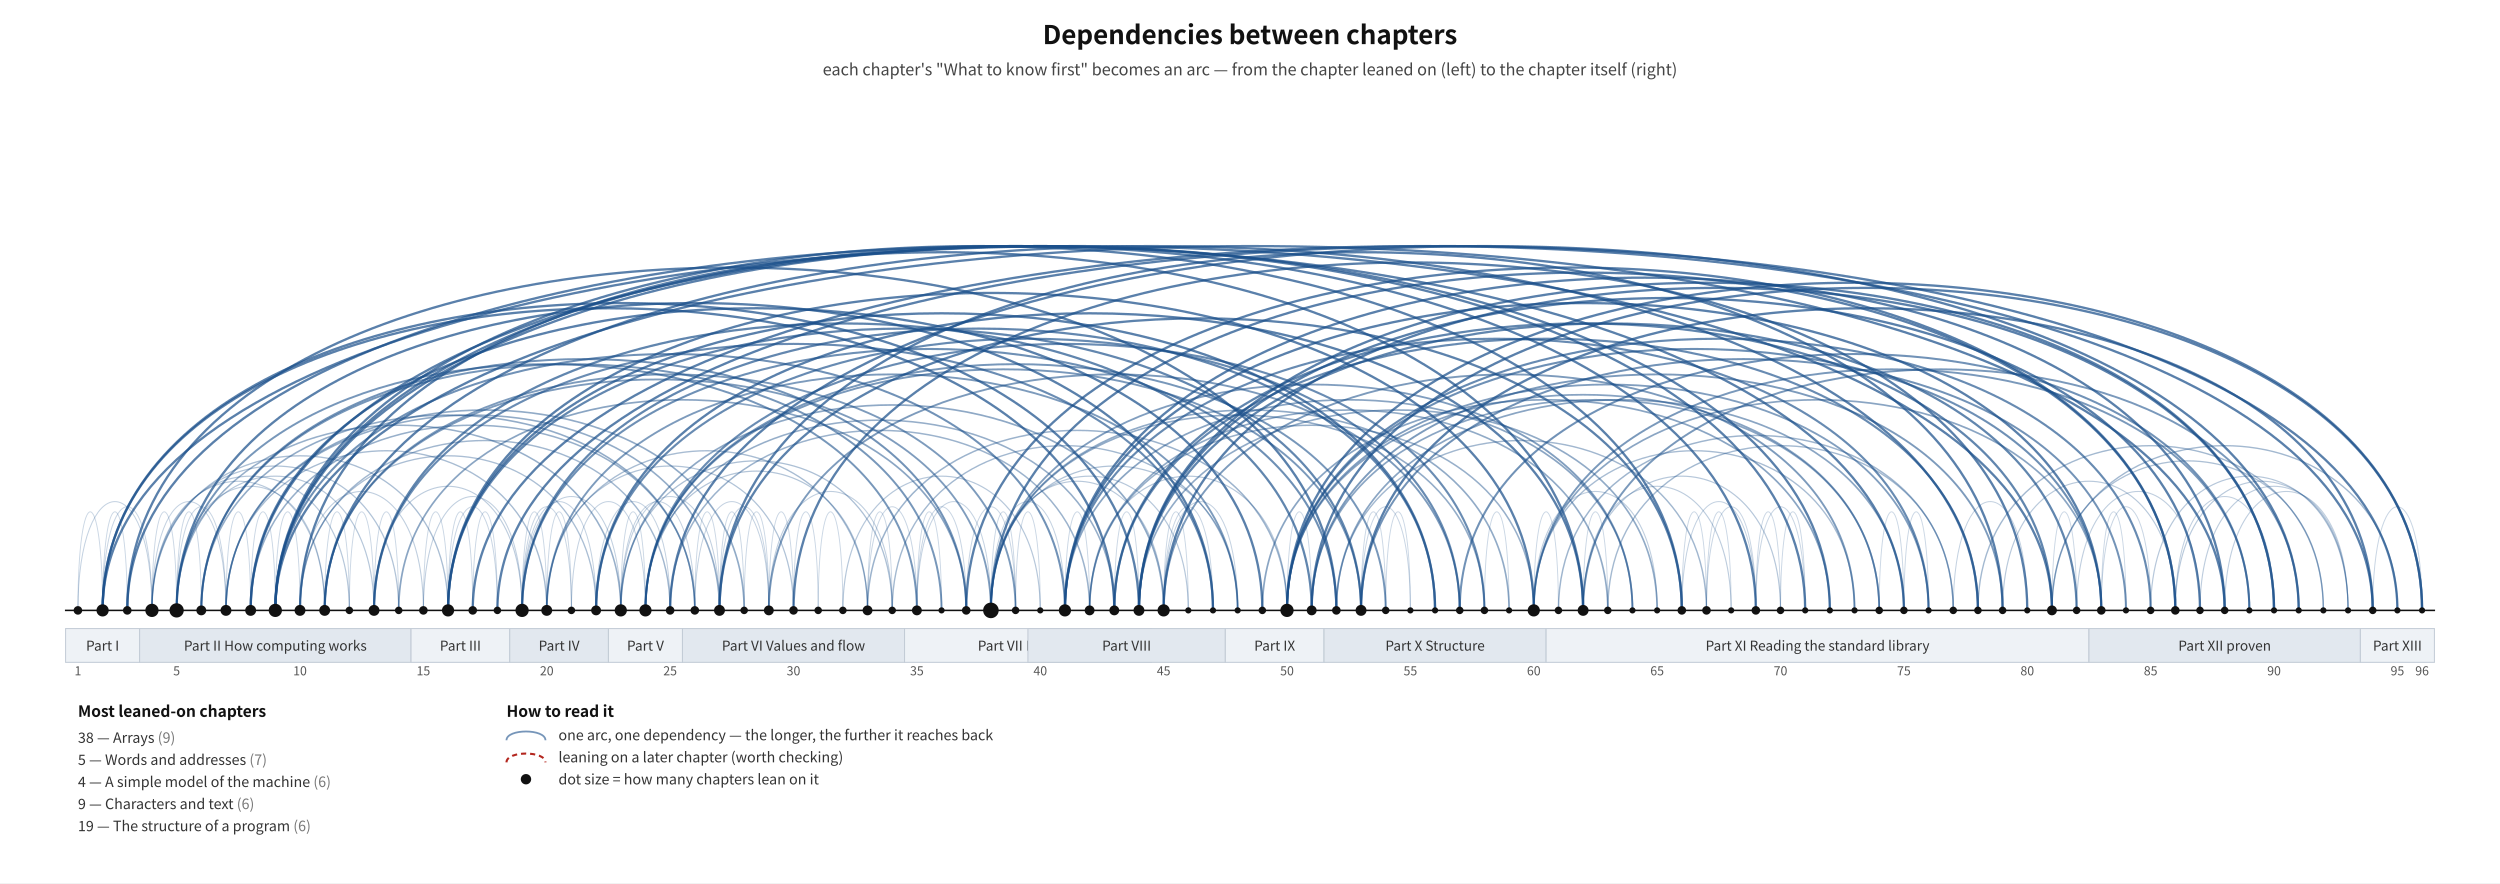
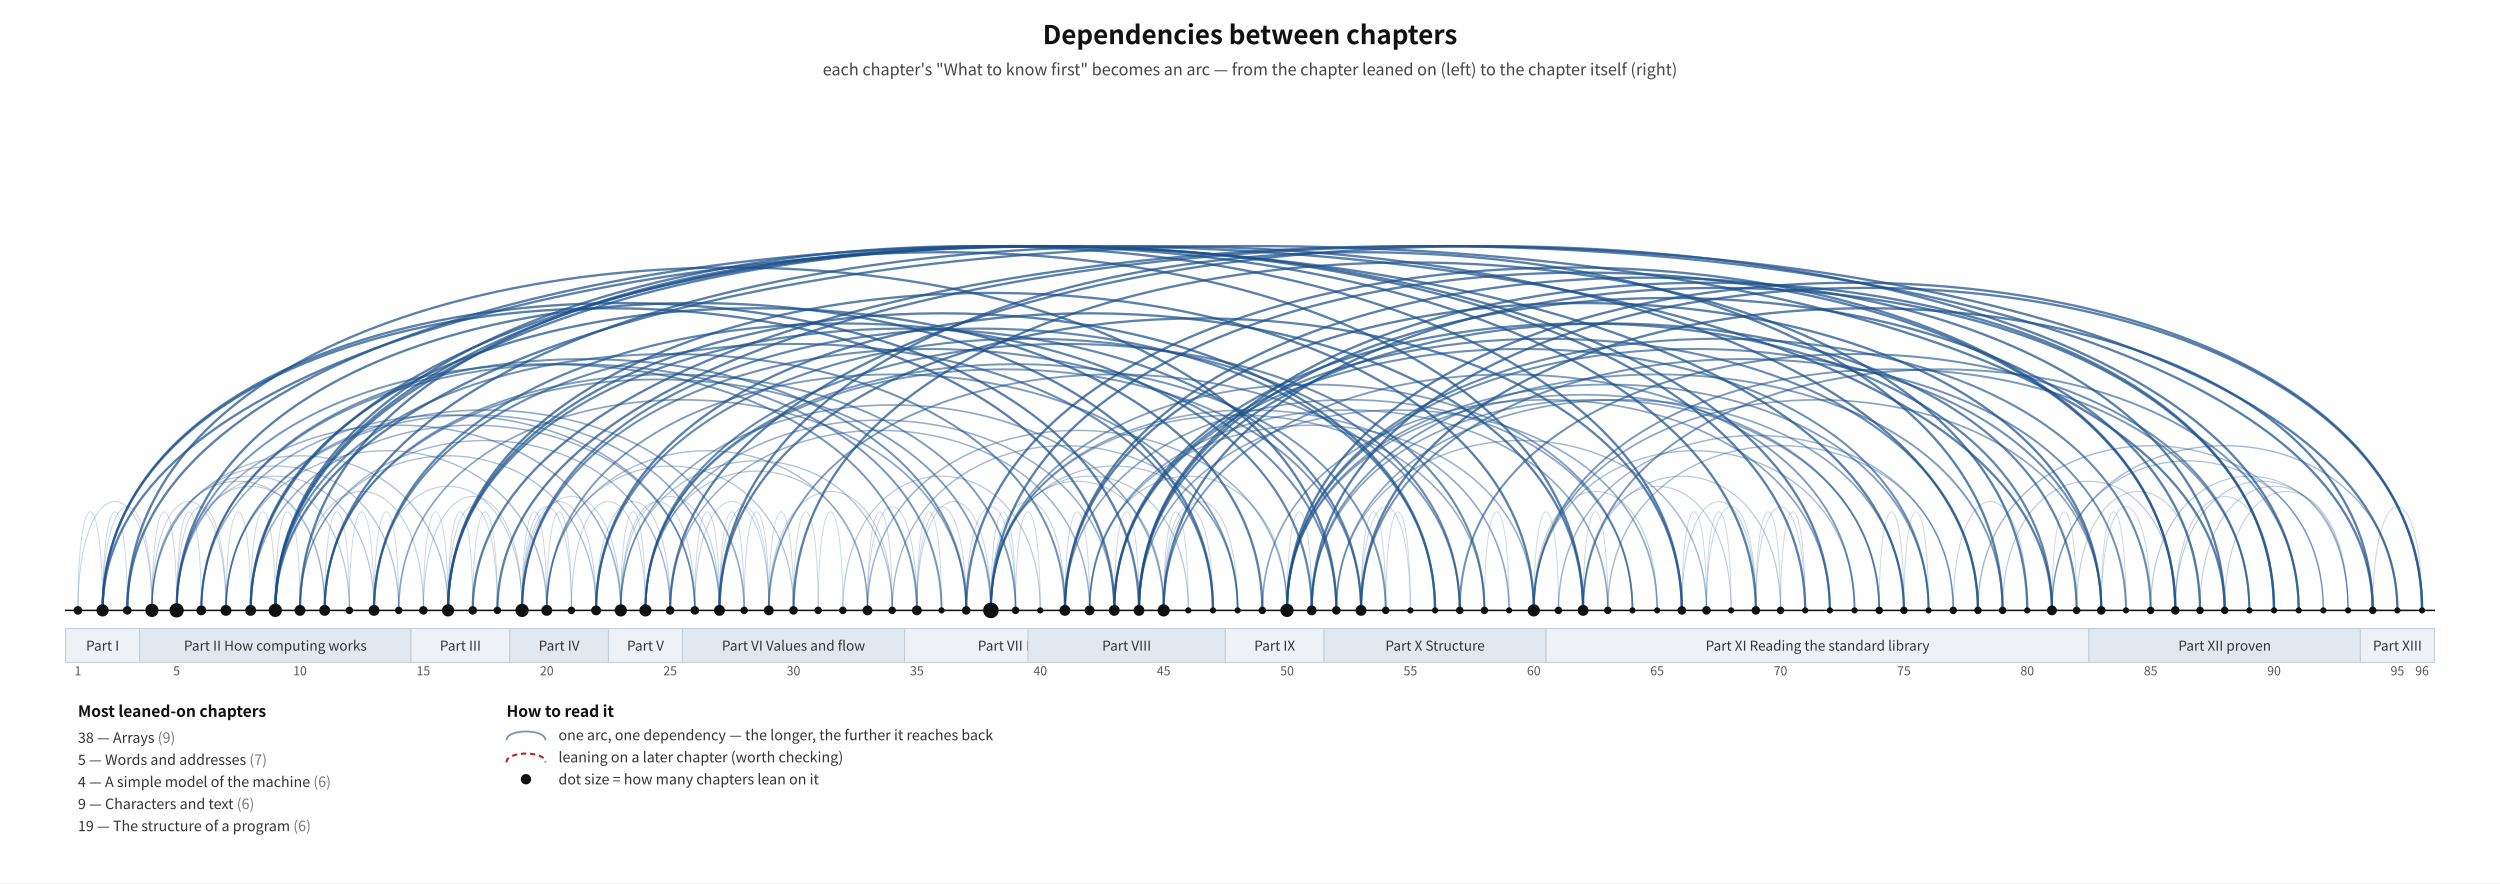
<svg xmlns="http://www.w3.org/2000/svg" viewBox="0 0 1925 680" width="1925" height="680" font-family="Noto Sans CJK KR, Noto Sans, sans-serif">
  <rect width="1925" height="680" fill="#ffffff" />
  <text x="962.5" y="34" font-size="20" font-weight="bold" text-anchor="middle" fill="#111">Dependencies between chapters</text>
  <text x="962.5" y="58" font-size="12.5" text-anchor="middle" fill="#444">each chapter's "What to know first" becomes an arc — from the chapter leaned on (left) to the chapter itself (right)</text>
  <rect x="50.5" y="484" width="57.0" height="26" fill="#eef2f6" stroke="#c3ccd6" stroke-width="0.8" />
  <text x="79.0" y="501" font-size="10.5" text-anchor="middle" fill="#333">Part I</text>
  <rect x="107.5" y="484" width="209.0" height="26" fill="#e2e8ef" stroke="#c3ccd6" stroke-width="0.8" />
  <text x="212.0" y="501" font-size="10.5" text-anchor="middle" fill="#333">Part II How computing works</text>
  <rect x="316.5" y="484" width="76.0" height="26" fill="#eef2f6" stroke="#c3ccd6" stroke-width="0.8" />
  <text x="354.5" y="501" font-size="10.5" text-anchor="middle" fill="#333">Part III</text>
  <rect x="392.5" y="484" width="76.0" height="26" fill="#e2e8ef" stroke="#c3ccd6" stroke-width="0.8" />
  <text x="430.5" y="501" font-size="10.5" text-anchor="middle" fill="#333">Part IV</text>
  <rect x="468.5" y="484" width="57.0" height="26" fill="#eef2f6" stroke="#c3ccd6" stroke-width="0.8" />
  <text x="497.0" y="501" font-size="10.5" text-anchor="middle" fill="#333">Part V</text>
  <rect x="525.5" y="484" width="171.0" height="26" fill="#e2e8ef" stroke="#c3ccd6" stroke-width="0.8" />
  <text x="611.0" y="501" font-size="10.5" text-anchor="middle" fill="#333">Part VI Values and flow</text>
  <rect x="696.5" y="484" width="190.0" height="26" fill="#eef2f6" stroke="#c3ccd6" stroke-width="0.8" />
  <text x="791.5" y="501" font-size="10.5" text-anchor="middle" fill="#333">Part VII Memory</text>
  <rect x="791.5" y="484" width="152.0" height="26" fill="#e2e8ef" stroke="#c3ccd6" stroke-width="0.8" />
  <text x="867.5" y="501" font-size="10.5" text-anchor="middle" fill="#333">Part VIII</text>
  <rect x="943.5" y="484" width="76.0" height="26" fill="#eef2f6" stroke="#c3ccd6" stroke-width="0.8" />
  <text x="981.5" y="501" font-size="10.5" text-anchor="middle" fill="#333">Part IX</text>
  <rect x="1019.5" y="484" width="171.0" height="26" fill="#e2e8ef" stroke="#c3ccd6" stroke-width="0.8" />
  <text x="1105.0" y="501" font-size="10.5" text-anchor="middle" fill="#333">Part X Structure</text>
  <rect x="1190.5" y="484" width="418.0" height="26" fill="#eef2f6" stroke="#c3ccd6" stroke-width="0.8" />
  <text x="1399.5" y="501" font-size="10.5" text-anchor="middle" fill="#333">Part XI Reading the standard library</text>
  <rect x="1608.5" y="484" width="209.0" height="26" fill="#e2e8ef" stroke="#c3ccd6" stroke-width="0.8" />
  <text x="1713.0" y="501" font-size="10.5" text-anchor="middle" fill="#333">Part XII proven</text>
  <rect x="1817.5" y="484" width="57.0" height="26" fill="#eef2f6" stroke="#c3ccd6" stroke-width="0.8" />
  <text x="1846.0" y="501" font-size="10.5" text-anchor="middle" fill="#333">Part XIII</text>
  <path d="M 60.0 470 C 60.0 368.8, 79.0 368.8, 79.0 470" fill="none" stroke="#1A4F8A" stroke-width="0.73" opacity="0.23" />
  <path d="M 79.0 470 C 79.0 368.8, 98.0 368.8, 98.0 470" fill="none" stroke="#1A4F8A" stroke-width="0.73" opacity="0.23" />
  <path d="M 117.0 470 C 117.0 368.8, 136.0 368.8, 136.0 470" fill="none" stroke="#1A4F8A" stroke-width="0.73" opacity="0.23" />
  <path d="M 136.0 470 C 136.0 368.8, 155.0 368.8, 155.0 470" fill="none" stroke="#1A4F8A" stroke-width="0.73" opacity="0.23" />
  <path d="M 174.0 470 C 174.0 368.8, 193.0 368.8, 193.0 470" fill="none" stroke="#1A4F8A" stroke-width="0.73" opacity="0.23" />
  <path d="M 193.0 470 C 193.0 368.8, 212.0 368.8, 212.0 470" fill="none" stroke="#1A4F8A" stroke-width="0.73" opacity="0.23" />
  <path d="M 212.0 470 C 212.0 368.8, 231.0 368.8, 231.0 470" fill="none" stroke="#1A4F8A" stroke-width="0.73" opacity="0.23" />
  <path d="M 250.0 470 C 250.0 368.8, 269.0 368.8, 269.0 470" fill="none" stroke="#1A4F8A" stroke-width="0.73" opacity="0.23" />
  <path d="M 269.0 470 C 269.0 368.8, 288.0 368.8, 288.0 470" fill="none" stroke="#1A4F8A" stroke-width="0.73" opacity="0.23" />
  <path d="M 288.0 470 C 288.0 368.8, 307.0 368.8, 307.0 470" fill="none" stroke="#1A4F8A" stroke-width="0.73" opacity="0.23" />
  <path d="M 326.0 470 C 326.0 368.8, 345.0 368.8, 345.0 470" fill="none" stroke="#1A4F8A" stroke-width="0.73" opacity="0.23" />
  <path d="M 345.0 470 C 345.0 368.8, 364.0 368.8, 364.0 470" fill="none" stroke="#1A4F8A" stroke-width="0.73" opacity="0.23" />
  <path d="M 364.0 470 C 364.0 368.8, 383.0 368.8, 383.0 470" fill="none" stroke="#1A4F8A" stroke-width="0.73" opacity="0.23" />
  <path d="M 402.0 470 C 402.0 368.8, 421.0 368.8, 421.0 470" fill="none" stroke="#1A4F8A" stroke-width="0.73" opacity="0.23" />
  <path d="M 421.0 470 C 421.0 368.8, 440.0 368.8, 440.0 470" fill="none" stroke="#1A4F8A" stroke-width="0.73" opacity="0.23" />
  <path d="M 478.0 470 C 478.0 368.8, 497.0 368.8, 497.0 470" fill="none" stroke="#1A4F8A" stroke-width="0.73" opacity="0.23" />
  <path d="M 535.0 470 C 535.0 368.8, 554.0 368.8, 554.0 470" fill="none" stroke="#1A4F8A" stroke-width="0.73" opacity="0.23" />
  <path d="M 554.0 470 C 554.0 368.8, 573.0 368.8, 573.0 470" fill="none" stroke="#1A4F8A" stroke-width="0.73" opacity="0.23" />
  <path d="M 573.0 470 C 573.0 368.8, 592.0 368.8, 592.0 470" fill="none" stroke="#1A4F8A" stroke-width="0.73" opacity="0.23" />
  <path d="M 592.0 470 C 592.0 368.8, 611.0 368.8, 611.0 470" fill="none" stroke="#1A4F8A" stroke-width="0.73" opacity="0.23" />
  <path d="M 611.0 470 C 611.0 368.8, 630.0 368.8, 630.0 470" fill="none" stroke="#1A4F8A" stroke-width="0.73" opacity="0.23" />
  <path d="M 630.0 470 C 630.0 368.8, 649.0 368.8, 649.0 470" fill="none" stroke="#1A4F8A" stroke-width="0.73" opacity="0.23" />
  <path d="M 668.0 470 C 668.0 368.8, 687.0 368.8, 687.0 470" fill="none" stroke="#1A4F8A" stroke-width="0.73" opacity="0.23" />
  <path d="M 706.0 470 C 706.0 368.8, 725.0 368.8, 725.0 470" fill="none" stroke="#1A4F8A" stroke-width="0.73" opacity="0.23" />
  <path d="M 763.0 470 C 763.0 368.8, 782.0 368.8, 782.0 470" fill="none" stroke="#1A4F8A" stroke-width="0.73" opacity="0.23" />
  <path d="M 782.0 470 C 782.0 368.8, 801.0 368.8, 801.0 470" fill="none" stroke="#1A4F8A" stroke-width="0.73" opacity="0.23" />
  <path d="M 820.0 470 C 820.0 368.8, 839.0 368.8, 839.0 470" fill="none" stroke="#1A4F8A" stroke-width="0.73" opacity="0.23" />
  <path d="M 858.0 470 C 858.0 368.8, 877.0 368.8, 877.0 470" fill="none" stroke="#1A4F8A" stroke-width="0.73" opacity="0.23" />
  <path d="M 896.0 470 C 896.0 368.8, 915.0 368.8, 915.0 470" fill="none" stroke="#1A4F8A" stroke-width="0.73" opacity="0.23" />
  <path d="M 991.0 470 C 991.0 368.8, 1010.0 368.8, 1010.0 470" fill="none" stroke="#1A4F8A" stroke-width="0.73" opacity="0.23" />
  <path d="M 1048.0 470 C 1048.0 368.8, 1067.0 368.8, 1067.0 470" fill="none" stroke="#1A4F8A" stroke-width="0.73" opacity="0.23" />
  <path d="M 1067.0 470 C 1067.0 368.8, 1086.0 368.8, 1086.0 470" fill="none" stroke="#1A4F8A" stroke-width="0.73" opacity="0.23" />
  <path d="M 1143.0 470 C 1143.0 368.8, 1162.0 368.8, 1162.0 470" fill="none" stroke="#1A4F8A" stroke-width="0.73" opacity="0.23" />
  <path d="M 1181.0 470 C 1181.0 368.8, 1200.0 368.8, 1200.0 470" fill="none" stroke="#1A4F8A" stroke-width="0.73" opacity="0.23" />
  <path d="M 1219.0 470 C 1219.0 368.8, 1238.0 368.8, 1238.0 470" fill="none" stroke="#1A4F8A" stroke-width="0.73" opacity="0.23" />
  <path d="M 1295.0 470 C 1295.0 368.8, 1314.0 368.8, 1314.0 470" fill="none" stroke="#1A4F8A" stroke-width="0.73" opacity="0.23" />
  <path d="M 1314.0 470 C 1314.0 368.8, 1333.0 368.8, 1333.0 470" fill="none" stroke="#1A4F8A" stroke-width="0.73" opacity="0.23" />
  <path d="M 1352.0 470 C 1352.0 368.8, 1371.0 368.8, 1371.0 470" fill="none" stroke="#1A4F8A" stroke-width="0.73" opacity="0.23" />
  <path d="M 1371.0 470 C 1371.0 368.8, 1390.0 368.8, 1390.0 470" fill="none" stroke="#1A4F8A" stroke-width="0.73" opacity="0.23" />
  <path d="M 1447.0 470 C 1447.0 368.8, 1466.0 368.8, 1466.0 470" fill="none" stroke="#1A4F8A" stroke-width="0.73" opacity="0.23" />
  <path d="M 1466.0 470 C 1466.0 368.8, 1485.0 368.8, 1485.0 470" fill="none" stroke="#1A4F8A" stroke-width="0.73" opacity="0.23" />
  <path d="M 1580.0 470 C 1580.0 368.8, 1599.0 368.8, 1599.0 470" fill="none" stroke="#1A4F8A" stroke-width="0.73" opacity="0.23" />
  <path d="M 1618.0 470 C 1618.0 368.8, 1637.0 368.8, 1637.0 470" fill="none" stroke="#1A4F8A" stroke-width="0.73" opacity="0.23" />
  <path d="M 79.0 470 C 79.0 363.6, 117.0 363.6, 117.0 470" fill="none" stroke="#1A4F8A" stroke-width="0.76" opacity="0.24" />
  <path d="M 136.0 470 C 136.0 363.6, 174.0 363.6, 174.0 470" fill="none" stroke="#1A4F8A" stroke-width="0.76" opacity="0.24" />
  <path d="M 345.0 470 C 345.0 363.6, 383.0 363.6, 383.0 470" fill="none" stroke="#1A4F8A" stroke-width="0.76" opacity="0.24" />
  <path d="M 402.0 470 C 402.0 363.6, 440.0 363.6, 440.0 470" fill="none" stroke="#1A4F8A" stroke-width="0.76" opacity="0.24" />
  <path d="M 554.0 470 C 554.0 363.6, 592.0 363.6, 592.0 470" fill="none" stroke="#1A4F8A" stroke-width="0.76" opacity="0.24" />
  <path d="M 668.0 470 C 668.0 363.6, 706.0 363.6, 706.0 470" fill="none" stroke="#1A4F8A" stroke-width="0.76" opacity="0.24" />
  <path d="M 706.0 470 C 706.0 363.6, 744.0 363.6, 744.0 470" fill="none" stroke="#1A4F8A" stroke-width="0.76" opacity="0.24" />
  <path d="M 744.0 470 C 744.0 363.6, 782.0 363.6, 782.0 470" fill="none" stroke="#1A4F8A" stroke-width="0.76" opacity="0.24" />
  <path d="M 896.0 470 C 896.0 363.6, 934.0 363.6, 934.0 470" fill="none" stroke="#1A4F8A" stroke-width="0.76" opacity="0.24" />
  <path d="M 1048.0 470 C 1048.0 363.6, 1086.0 363.6, 1086.0 470" fill="none" stroke="#1A4F8A" stroke-width="0.76" opacity="0.24" />
  <path d="M 1314.0 470 C 1314.0 363.6, 1352.0 363.6, 1352.0 470" fill="none" stroke="#1A4F8A" stroke-width="0.76" opacity="0.24" />
  <path d="M 1352.0 470 C 1352.0 363.6, 1390.0 363.6, 1390.0 470" fill="none" stroke="#1A4F8A" stroke-width="0.76" opacity="0.24" />
  <path d="M 1618.0 470 C 1618.0 363.6, 1656.0 363.6, 1656.0 470" fill="none" stroke="#1A4F8A" stroke-width="0.76" opacity="0.24" />
  <path d="M 1827.0 470 C 1827.0 363.6, 1865.0 363.6, 1865.0 470" fill="none" stroke="#1A4F8A" stroke-width="0.76" opacity="0.24" />
  <path d="M 60.0 470 C 60.0 358.3, 117.0 358.3, 117.0 470" fill="none" stroke="#1A4F8A" stroke-width="0.78" opacity="0.26" />
  <path d="M 117.0 470 C 117.0 358.3, 174.0 358.3, 174.0 470" fill="none" stroke="#1A4F8A" stroke-width="0.78" opacity="0.26" />
  <path d="M 402.0 470 C 402.0 358.3, 459.0 358.3, 459.0 470" fill="none" stroke="#1A4F8A" stroke-width="0.78" opacity="0.26" />
  <path d="M 440.0 470 C 440.0 358.3, 497.0 358.3, 497.0 470" fill="none" stroke="#1A4F8A" stroke-width="0.78" opacity="0.26" />
  <path d="M 459.0 470 C 459.0 358.3, 516.0 358.3, 516.0 470" fill="none" stroke="#1A4F8A" stroke-width="0.78" opacity="0.26" />
  <path d="M 478.0 470 C 478.0 358.3, 535.0 358.3, 535.0 470" fill="none" stroke="#1A4F8A" stroke-width="0.78" opacity="0.26" />
  <path d="M 535.0 470 C 535.0 358.3, 592.0 358.3, 592.0 470" fill="none" stroke="#1A4F8A" stroke-width="0.78" opacity="0.26" />
  <path d="M 706.0 470 C 706.0 358.3, 763.0 358.3, 763.0 470" fill="none" stroke="#1A4F8A" stroke-width="0.78" opacity="0.26" />
  <path d="M 763.0 470 C 763.0 358.3, 820.0 358.3, 820.0 470" fill="none" stroke="#1A4F8A" stroke-width="0.78" opacity="0.26" />
  <path d="M 896.0 470 C 896.0 358.3, 953.0 358.3, 953.0 470" fill="none" stroke="#1A4F8A" stroke-width="0.78" opacity="0.26" />
  <path d="M 1295.0 470 C 1295.0 358.3, 1352.0 358.3, 1352.0 470" fill="none" stroke="#1A4F8A" stroke-width="0.78" opacity="0.26" />
  <path d="M 1504.0 470 C 1504.0 358.3, 1561.0 358.3, 1561.0 470" fill="none" stroke="#1A4F8A" stroke-width="0.78" opacity="0.26" />
  <path d="M 326.0 470 C 326.0 353.1, 402.0 353.1, 402.0 470" fill="none" stroke="#1A4F8A" stroke-width="0.81" opacity="0.27" />
  <path d="M 402.0 470 C 402.0 353.1, 478.0 353.1, 478.0 470" fill="none" stroke="#1A4F8A" stroke-width="0.81" opacity="0.27" />
  <path d="M 478.0 470 C 478.0 353.1, 554.0 353.1, 554.0 470" fill="none" stroke="#1A4F8A" stroke-width="0.81" opacity="0.27" />
  <path d="M 1675.0 470 C 1675.0 353.1, 1751.0 353.1, 1751.0 470" fill="none" stroke="#1A4F8A" stroke-width="0.81" opacity="0.27" />
  <path d="M 231.0 470 C 231.0 347.9, 326.0 347.9, 326.0 470" fill="none" stroke="#1A4F8A" stroke-width="0.84" opacity="0.28" />
  <path d="M 592.0 470 C 592.0 347.9, 687.0 347.9, 687.0 470" fill="none" stroke="#1A4F8A" stroke-width="0.84" opacity="0.28" />
  <path d="M 1181.0 470 C 1181.0 347.9, 1276.0 347.9, 1276.0 470" fill="none" stroke="#1A4F8A" stroke-width="0.84" opacity="0.28" />
  <path d="M 1599.0 470 C 1599.0 347.9, 1694.0 347.9, 1694.0 470" fill="none" stroke="#1A4F8A" stroke-width="0.84" opacity="0.28" />
  <path d="M 1713.0 470 C 1713.0 347.9, 1808.0 347.9, 1808.0 470" fill="none" stroke="#1A4F8A" stroke-width="0.84" opacity="0.28" />
  <path d="M 136.0 470 C 136.0 342.6, 250.0 342.6, 250.0 470" fill="none" stroke="#1A4F8A" stroke-width="0.86" opacity="0.29" />
  <path d="M 288.0 470 C 288.0 342.6, 402.0 342.6, 402.0 470" fill="none" stroke="#1A4F8A" stroke-width="0.86" opacity="0.29" />
  <path d="M 1219.0 470 C 1219.0 342.6, 1333.0 342.6, 1333.0 470" fill="none" stroke="#1A4F8A" stroke-width="0.86" opacity="0.29" />
  <path d="M 1694.0 470 C 1694.0 342.6, 1808.0 342.6, 1808.0 470" fill="none" stroke="#1A4F8A" stroke-width="0.86" opacity="0.29" />
  <path d="M 117.0 470 C 117.0 337.4, 250.0 337.4, 250.0 470" fill="none" stroke="#1A4F8A" stroke-width="0.89" opacity="0.31" />
  <path d="M 763.0 470 C 763.0 337.4, 896.0 337.4, 896.0 470" fill="none" stroke="#1A4F8A" stroke-width="0.89" opacity="0.31" />
  <path d="M 1542.0 470 C 1542.0 337.4, 1675.0 337.4, 1675.0 470" fill="none" stroke="#1A4F8A" stroke-width="0.89" opacity="0.31" />
  <path d="M 1675.0 470 C 1675.0 337.4, 1808.0 337.4, 1808.0 470" fill="none" stroke="#1A4F8A" stroke-width="0.89" opacity="0.31" />
  <path d="M 117.0 470 C 117.0 332.2, 269.0 332.2, 269.0 470" fill="none" stroke="#1A4F8A" stroke-width="0.92" opacity="0.32" />
  <path d="M 136.0 470 C 136.0 332.2, 288.0 332.2, 288.0 470" fill="none" stroke="#1A4F8A" stroke-width="0.92" opacity="0.32" />
  <path d="M 649.0 470 C 649.0 332.2, 801.0 332.2, 801.0 470" fill="none" stroke="#1A4F8A" stroke-width="0.92" opacity="0.32" />
  <path d="M 763.0 470 C 763.0 332.2, 915.0 332.2, 915.0 470" fill="none" stroke="#1A4F8A" stroke-width="0.92" opacity="0.32" />
  <path d="M 839.0 470 C 839.0 332.2, 991.0 332.2, 991.0 470" fill="none" stroke="#1A4F8A" stroke-width="0.92" opacity="0.32" />
  <path d="M 1219.0 470 C 1219.0 332.2, 1371.0 332.2, 1371.0 470" fill="none" stroke="#1A4F8A" stroke-width="0.92" opacity="0.32" />
  <path d="M 1656.0 470 C 1656.0 332.2, 1808.0 332.2, 1808.0 470" fill="none" stroke="#1A4F8A" stroke-width="0.92" opacity="0.32" />
  <path d="M 497.0 470 C 497.0 327.0, 668.0 327.0, 668.0 470" fill="none" stroke="#1A4F8A" stroke-width="0.95" opacity="0.33" />
  <path d="M 117.0 470 C 117.0 321.8, 307.0 321.8, 307.0 470" fill="none" stroke="#1A4F8A" stroke-width="0.97" opacity="0.34" />
  <path d="M 421.0 470 C 421.0 321.8, 611.0 321.8, 611.0 470" fill="none" stroke="#1A4F8A" stroke-width="0.97" opacity="0.34" />
  <path d="M 763.0 470 C 763.0 321.8, 953.0 321.8, 953.0 470" fill="none" stroke="#1A4F8A" stroke-width="0.97" opacity="0.34" />
  <path d="M 478.0 470 C 478.0 316.5, 687.0 316.5, 687.0 470" fill="none" stroke="#1A4F8A" stroke-width="1.00" opacity="0.36" />
  <path d="M 1580.0 470 C 1580.0 316.5, 1789.0 316.5, 1789.0 470" fill="none" stroke="#1A4F8A" stroke-width="1.00" opacity="0.36" />
  <path d="M 117.0 470 C 117.0 311.3, 345.0 311.3, 345.0 470" fill="none" stroke="#1A4F8A" stroke-width="1.03" opacity="0.37" />
  <path d="M 231.0 470 C 231.0 311.3, 459.0 311.3, 459.0 470" fill="none" stroke="#1A4F8A" stroke-width="1.03" opacity="0.37" />
  <path d="M 174.0 470 C 174.0 306.1, 421.0 306.1, 421.0 470" fill="none" stroke="#1A4F8A" stroke-width="1.06" opacity="0.38" />
  <path d="M 421.0 470 C 421.0 306.1, 668.0 306.1, 668.0 470" fill="none" stroke="#1A4F8A" stroke-width="1.06" opacity="0.38" />
  <path d="M 1181.0 470 C 1181.0 306.1, 1428.0 306.1, 1428.0 470" fill="none" stroke="#1A4F8A" stroke-width="1.06" opacity="0.38" />
  <path d="M 687.0 470 C 687.0 300.9, 953.0 300.9, 953.0 470" fill="none" stroke="#1A4F8A" stroke-width="1.08" opacity="0.40" />
  <path d="M 1238.0 470 C 1238.0 300.9, 1504.0 300.9, 1504.0 470" fill="none" stroke="#1A4F8A" stroke-width="1.08" opacity="0.40" />
  <path d="M 1523.0 470 C 1523.0 300.9, 1789.0 300.9, 1789.0 470" fill="none" stroke="#1A4F8A" stroke-width="1.08" opacity="0.40" />
  <path d="M 1580.0 470 C 1580.0 300.9, 1846.0 300.9, 1846.0 470" fill="none" stroke="#1A4F8A" stroke-width="1.08" opacity="0.40" />
  <path d="M 231.0 470 C 231.0 295.6, 516.0 295.6, 516.0 470" fill="none" stroke="#1A4F8A" stroke-width="1.11" opacity="0.41" />
  <path d="M 1029.0 470 C 1029.0 295.6, 1314.0 295.6, 1314.0 470" fill="none" stroke="#1A4F8A" stroke-width="1.11" opacity="0.41" />
  <path d="M 1200.0 470 C 1200.0 290.4, 1504.0 290.4, 1504.0 470" fill="none" stroke="#1A4F8A" stroke-width="1.14" opacity="0.42" />
  <path d="M 516.0 470 C 516.0 285.2, 839.0 285.2, 839.0 470" fill="none" stroke="#1A4F8A" stroke-width="1.17" opacity="0.43" />
  <path d="M 668.0 470 C 668.0 285.2, 991.0 285.2, 991.0 470" fill="none" stroke="#1A4F8A" stroke-width="1.17" opacity="0.43" />
  <path d="M 136.0 470 C 136.0 279.9, 478.0 279.9, 478.0 470" fill="none" stroke="#1A4F8A" stroke-width="1.20" opacity="0.45" />
  <path d="M 193.0 470 C 193.0 279.9, 535.0 279.9, 535.0 470" fill="none" stroke="#1A4F8A" stroke-width="1.20" opacity="0.45" />
  <path d="M 839.0 470 C 839.0 279.9, 1181.0 279.9, 1181.0 470" fill="none" stroke="#1A4F8A" stroke-width="1.20" opacity="0.45" />
  <path d="M 497.0 470 C 497.0 274.7, 858.0 274.7, 858.0 470" fill="none" stroke="#1A4F8A" stroke-width="1.22" opacity="0.46" />
  <path d="M 155.0 470 C 155.0 269.5, 535.0 269.5, 535.0 470" fill="none" stroke="#1A4F8A" stroke-width="1.25" opacity="0.47" />
  <path d="M 174.0 470 C 174.0 269.5, 554.0 269.5, 554.0 470" fill="none" stroke="#1A4F8A" stroke-width="1.25" opacity="0.47" />
  <path d="M 763.0 470 C 763.0 269.5, 1143.0 269.5, 1143.0 470" fill="none" stroke="#1A4F8A" stroke-width="1.25" opacity="0.47" />
  <path d="M 174.0 470 C 174.0 264.3, 573.0 264.3, 573.0 470" fill="none" stroke="#1A4F8A" stroke-width="1.28" opacity="0.48" />
  <path d="M 763.0 470 C 763.0 264.3, 1162.0 264.3, 1162.0 470" fill="none" stroke="#1A4F8A" stroke-width="1.28" opacity="0.48" />
  <path d="M 839.0 470 C 839.0 264.3, 1238.0 264.3, 1238.0 470" fill="none" stroke="#1A4F8A" stroke-width="1.28" opacity="0.48" />
  <path d="M 877.0 470 C 877.0 264.3, 1276.0 264.3, 1276.0 470" fill="none" stroke="#1A4F8A" stroke-width="1.28" opacity="0.48" />
  <path d="M 478.0 470 C 478.0 259.1, 896.0 259.1, 896.0 470" fill="none" stroke="#1A4F8A" stroke-width="1.31" opacity="0.49" />
  <path d="M 307.0 470 C 307.0 253.8, 744.0 253.8, 744.0 470" fill="none" stroke="#1A4F8A" stroke-width="1.33" opacity="0.51" />
  <path d="M 820.0 470 C 820.0 253.8, 1257.0 253.8, 1257.0 470" fill="none" stroke="#1A4F8A" stroke-width="1.33" opacity="0.51" />
  <path d="M 972.0 470 C 972.0 253.8, 1409.0 253.8, 1409.0 470" fill="none" stroke="#1A4F8A" stroke-width="1.33" opacity="0.51" />
  <path d="M 1010.0 470 C 1010.0 253.8, 1447.0 253.8, 1447.0 470" fill="none" stroke="#1A4F8A" stroke-width="1.33" opacity="0.51" />
  <path d="M 1029.0 470 C 1029.0 253.8, 1466.0 253.8, 1466.0 470" fill="none" stroke="#1A4F8A" stroke-width="1.33" opacity="0.51" />
  <path d="M 1181.0 470 C 1181.0 253.8, 1618.0 253.8, 1618.0 470" fill="none" stroke="#1A4F8A" stroke-width="1.33" opacity="0.51" />
  <path d="M 991.0 470 C 991.0 248.6, 1447.0 248.6, 1447.0 470" fill="none" stroke="#1A4F8A" stroke-width="1.36" opacity="0.52" />
  <path d="M 763.0 470 C 763.0 238.1, 1257.0 238.1, 1257.0 470" fill="none" stroke="#1A4F8A" stroke-width="1.42" opacity="0.55" />
  <path d="M 991.0 470 C 991.0 238.1, 1485.0 238.1, 1485.0 470" fill="none" stroke="#1A4F8A" stroke-width="1.42" opacity="0.55" />
  <path d="M 250.0 470 C 250.0 232.9, 763.0 232.9, 763.0 470" fill="none" stroke="#1A4F8A" stroke-width="1.44" opacity="0.56" />
  <path d="M 250.0 470 C 250.0 227.7, 782.0 227.7, 782.0 470" fill="none" stroke="#1A4F8A" stroke-width="1.47" opacity="0.57" />
  <path d="M 421.0 470 C 421.0 227.7, 953.0 227.7, 953.0 470" fill="none" stroke="#1A4F8A" stroke-width="1.47" opacity="0.57" />
  <path d="M 592.0 470 C 592.0 227.7, 1124.0 227.7, 1124.0 470" fill="none" stroke="#1A4F8A" stroke-width="1.47" opacity="0.57" />
  <path d="M 896.0 470 C 896.0 227.7, 1428.0 227.7, 1428.0 470" fill="none" stroke="#1A4F8A" stroke-width="1.47" opacity="0.57" />
  <path d="M 1010.0 470 C 1010.0 227.7, 1542.0 227.7, 1542.0 470" fill="none" stroke="#1A4F8A" stroke-width="1.47" opacity="0.57" />
  <path d="M 497.0 470 C 497.0 222.5, 1048.0 222.5, 1048.0 470" fill="none" stroke="#1A4F8A" stroke-width="1.50" opacity="0.58" />
  <path d="M 1181.0 470 C 1181.0 222.5, 1732.0 222.5, 1732.0 470" fill="none" stroke="#1A4F8A" stroke-width="1.50" opacity="0.58" />
  <path d="M 1219.0 470 C 1219.0 222.5, 1770.0 222.5, 1770.0 470" fill="none" stroke="#1A4F8A" stroke-width="1.50" opacity="0.58" />
  <path d="M 136.0 470 C 136.0 217.2, 706.0 217.2, 706.0 470" fill="none" stroke="#1A4F8A" stroke-width="1.52" opacity="0.59" />
  <path d="M 155.0 470 C 155.0 217.2, 725.0 217.2, 725.0 470" fill="none" stroke="#1A4F8A" stroke-width="1.52" opacity="0.59" />
  <path d="M 497.0 470 C 497.0 217.2, 1067.0 217.2, 1067.0 470" fill="none" stroke="#1A4F8A" stroke-width="1.52" opacity="0.59" />
  <path d="M 155.0 470 C 155.0 212.0, 744.0 212.0, 744.0 470" fill="none" stroke="#1A4F8A" stroke-width="1.55" opacity="0.61" />
  <path d="M 1048.0 470 C 1048.0 212.0, 1637.0 212.0, 1637.0 470" fill="none" stroke="#1A4F8A" stroke-width="1.55" opacity="0.61" />
  <path d="M 212.0 470 C 212.0 206.8, 820.0 206.8, 820.0 470" fill="none" stroke="#1A4F8A" stroke-width="1.58" opacity="0.62" />
  <path d="M 1124.0 470 C 1124.0 206.8, 1732.0 206.8, 1732.0 470" fill="none" stroke="#1A4F8A" stroke-width="1.58" opacity="0.62" />
  <path d="M 402.0 470 C 402.0 201.6, 1029.0 201.6, 1029.0 470" fill="none" stroke="#1A4F8A" stroke-width="1.61" opacity="0.63" />
+   <path d="M 858.0 470 C 858.0 201.6, 1485.0 201.6, 1485.0 470" fill="none" stroke="#1A4F8A" stroke-width="1.61" opacity="0.63" />
  <path d="M 991.0 470 C 991.0 201.6, 1618.0 201.6, 1618.0 470" fill="none" stroke="#1A4F8A" stroke-width="1.61" opacity="0.63" />
  <path d="M 288.0 470 C 288.0 196.4, 934.0 196.4, 934.0 470" fill="none" stroke="#1A4F8A" stroke-width="1.64" opacity="0.65" />
  <path d="M 497.0 470 C 497.0 196.4, 1143.0 196.4, 1143.0 470" fill="none" stroke="#1A4F8A" stroke-width="1.64" opacity="0.65" />
  <path d="M 459.0 470 C 459.0 191.1, 1124.0 191.1, 1124.0 470" fill="none" stroke="#1A4F8A" stroke-width="1.66" opacity="0.66" />
-   <path d="M 820.0 470 C 820.0 191.1, 1485.0 191.1, 1485.0 470" fill="none" stroke="#1A4F8A" stroke-width="1.66" opacity="0.66" />
  <path d="M 858.0 470 C 858.0 191.1, 1523.0 191.1, 1523.0 470" fill="none" stroke="#1A4F8A" stroke-width="1.66" opacity="0.66" />
  <path d="M 991.0 470 C 991.0 191.1, 1656.0 191.1, 1656.0 470" fill="none" stroke="#1A4F8A" stroke-width="1.66" opacity="0.66" />
  <path d="M 345.0 470 C 345.0 180.7, 1048.0 180.7, 1048.0 470" fill="none" stroke="#1A4F8A" stroke-width="1.72" opacity="0.68" />
  <path d="M 402.0 470 C 402.0 180.7, 1105.0 180.7, 1105.0 470" fill="none" stroke="#1A4F8A" stroke-width="1.72" opacity="0.68" />
  <path d="M 288.0 470 C 288.0 175.4, 1010.0 175.4, 1010.0 470" fill="none" stroke="#1A4F8A" stroke-width="1.74" opacity="0.69" />
  <path d="M 858.0 470 C 858.0 175.4, 1580.0 175.4, 1580.0 470" fill="none" stroke="#1A4F8A" stroke-width="1.74" opacity="0.69" />
  <path d="M 877.0 470 C 877.0 175.4, 1599.0 175.4, 1599.0 470" fill="none" stroke="#1A4F8A" stroke-width="1.74" opacity="0.69" />
  <path d="M 554.0 470 C 554.0 170.2, 1295.0 170.2, 1295.0 470" fill="none" stroke="#1A4F8A" stroke-width="1.77" opacity="0.71" />
  <path d="M 345.0 470 C 345.0 165.0, 1105.0 165.0, 1105.0 470" fill="none" stroke="#1A4F8A" stroke-width="1.80" opacity="0.72" />
  <path d="M 459.0 470 C 459.0 165.0, 1219.0 165.0, 1219.0 470" fill="none" stroke="#1A4F8A" stroke-width="1.80" opacity="0.72" />
  <path d="M 79.0 470 C 79.0 159.8, 858.0 159.8, 858.0 470" fill="none" stroke="#1A4F8A" stroke-width="1.80" opacity="0.72" />
  <path d="M 193.0 470 C 193.0 159.8, 972.0 159.8, 972.0 470" fill="none" stroke="#1A4F8A" stroke-width="1.80" opacity="0.72" />
  <path d="M 1048.0 470 C 1048.0 159.8, 1827.0 159.8, 1827.0 470" fill="none" stroke="#1A4F8A" stroke-width="1.80" opacity="0.72" />
  <path d="M 79.0 470 C 79.0 154.5, 877.0 154.5, 877.0 470" fill="none" stroke="#1A4F8A" stroke-width="1.80" opacity="0.72" />
  <path d="M 136.0 470 C 136.0 154.5, 934.0 154.5, 934.0 470" fill="none" stroke="#1A4F8A" stroke-width="1.80" opacity="0.72" />
  <path d="M 820.0 470 C 820.0 154.5, 1618.0 154.5, 1618.0 470" fill="none" stroke="#1A4F8A" stroke-width="1.80" opacity="0.72" />
  <path d="M 877.0 470 C 877.0 149.3, 1694.0 149.3, 1694.0 470" fill="none" stroke="#1A4F8A" stroke-width="1.80" opacity="0.72" />
  <path d="M 345.0 470 C 345.0 144.1, 1181.0 144.1, 1181.0 470" fill="none" stroke="#1A4F8A" stroke-width="1.80" opacity="0.72" />
  <path d="M 896.0 470 C 896.0 138.9, 1751.0 138.9, 1751.0 470" fill="none" stroke="#1A4F8A" stroke-width="1.80" opacity="0.72" />
  <path d="M 1010.0 470 C 1010.0 138.9, 1865.0 138.9, 1865.0 470" fill="none" stroke="#1A4F8A" stroke-width="1.80" opacity="0.72" />
  <path d="M 877.0 470 C 877.0 133.6, 1751.0 133.6, 1751.0 470" fill="none" stroke="#1A4F8A" stroke-width="1.80" opacity="0.72" />
  <path d="M 991.0 470 C 991.0 133.6, 1865.0 133.6, 1865.0 470" fill="none" stroke="#1A4F8A" stroke-width="1.80" opacity="0.72" />
  <path d="M 820.0 470 C 820.0 128.4, 1713.0 128.4, 1713.0 470" fill="none" stroke="#1A4F8A" stroke-width="1.80" opacity="0.72" />
  <path d="M 763.0 470 C 763.0 123.2, 1675.0 123.2, 1675.0 470" fill="none" stroke="#1A4F8A" stroke-width="1.80" opacity="0.72" />
  <path d="M 98.0 470 C 98.0 118.0, 1029.0 118.0, 1029.0 470" fill="none" stroke="#1A4F8A" stroke-width="1.80" opacity="0.72" />
  <path d="M 744.0 470 C 744.0 118.0, 1675.0 118.0, 1675.0 470" fill="none" stroke="#1A4F8A" stroke-width="1.80" opacity="0.72" />
  <path d="M 611.0 470 C 611.0 112.8, 1561.0 112.8, 1561.0 470" fill="none" stroke="#1A4F8A" stroke-width="1.80" opacity="0.72" />
  <path d="M 231.0 470 C 231.0 102.3, 1219.0 102.3, 1219.0 470" fill="none" stroke="#1A4F8A" stroke-width="1.80" opacity="0.72" />
  <path d="M 554.0 470 C 554.0 102.3, 1542.0 102.3, 1542.0 470" fill="none" stroke="#1A4F8A" stroke-width="1.80" opacity="0.72" />
  <path d="M 212.0 470 C 212.0 96.0, 1295.0 96.0, 1295.0 470" fill="none" stroke="#1A4F8A" stroke-width="1.80" opacity="0.72" />
  <path d="M 212.0 470 C 212.0 96.0, 1352.0 96.0, 1352.0 470" fill="none" stroke="#1A4F8A" stroke-width="1.80" opacity="0.72" />
  <path d="M 212.0 470 C 212.0 96.0, 1390.0 96.0, 1390.0 470" fill="none" stroke="#1A4F8A" stroke-width="1.80" opacity="0.72" />
  <path d="M 193.0 470 C 193.0 96.0, 1409.0 96.0, 1409.0 470" fill="none" stroke="#1A4F8A" stroke-width="1.80" opacity="0.72" />
  <path d="M 516.0 470 C 516.0 96.0, 1770.0 96.0, 1770.0 470" fill="none" stroke="#1A4F8A" stroke-width="1.80" opacity="0.72" />
  <path d="M 250.0 470 C 250.0 96.0, 1523.0 96.0, 1523.0 470" fill="none" stroke="#1A4F8A" stroke-width="1.80" opacity="0.72" />
  <path d="M 98.0 470 C 98.0 96.0, 1466.0 96.0, 1466.0 470" fill="none" stroke="#1A4F8A" stroke-width="1.80" opacity="0.72" />
  <path d="M 364.0 470 C 364.0 96.0, 1827.0 96.0, 1827.0 470" fill="none" stroke="#1A4F8A" stroke-width="1.80" opacity="0.72" />
  <path d="M 383.0 470 C 383.0 96.0, 1846.0 96.0, 1846.0 470" fill="none" stroke="#1A4F8A" stroke-width="1.80" opacity="0.72" />
  <path d="M 79.0 470 C 79.0 96.0, 1580.0 96.0, 1580.0 470" fill="none" stroke="#1A4F8A" stroke-width="1.80" opacity="0.72" />
  <path d="M 212.0 470 C 212.0 96.0, 1713.0 96.0, 1713.0 470" fill="none" stroke="#1A4F8A" stroke-width="1.80" opacity="0.72" />
  <line x1="50" y1="470" x2="1875" y2="470" stroke="#111" stroke-width="1.2" />
  <circle cx="60.0" cy="470" r="3.3" fill="#111" />
  <text x="60.0" y="520" font-size="9.5" text-anchor="middle" fill="#555">1</text>
  <circle cx="79.0" cy="470" r="4.7" fill="#111" />
  <circle cx="98.0" cy="470" r="3.3" fill="#111" />
  <circle cx="117.0" cy="470" r="5.1" fill="#111" />
  <circle cx="136.0" cy="470" r="5.5" fill="#111" />
  <text x="136.0" y="520" font-size="9.5" text-anchor="middle" fill="#555">5</text>
  <circle cx="155.0" cy="470" r="3.8" fill="#111" />
  <circle cx="174.0" cy="470" r="4.2" fill="#111" />
  <circle cx="193.0" cy="470" r="4.2" fill="#111" />
  <circle cx="212.0" cy="470" r="5.1" fill="#111" />
  <circle cx="231.0" cy="470" r="4.2" fill="#111" />
  <text x="231.0" y="520" font-size="9.5" text-anchor="middle" fill="#555">10</text>
  <circle cx="250.0" cy="470" r="4.2" fill="#111" />
  <circle cx="269.0" cy="470" r="2.9" fill="#111" />
  <circle cx="288.0" cy="470" r="4.2" fill="#111" />
  <circle cx="307.0" cy="470" r="2.9" fill="#111" />
  <circle cx="326.0" cy="470" r="3.3" fill="#111" />
  <text x="326.0" y="520" font-size="9.5" text-anchor="middle" fill="#555">15</text>
  <circle cx="345.0" cy="470" r="4.7" fill="#111" />
  <circle cx="364.0" cy="470" r="3.3" fill="#111" />
  <circle cx="383.0" cy="470" r="2.9" fill="#111" />
  <circle cx="402.0" cy="470" r="5.1" fill="#111" />
  <circle cx="421.0" cy="470" r="4.2" fill="#111" />
  <text x="421.0" y="520" font-size="9.5" text-anchor="middle" fill="#555">20</text>
  <circle cx="440.0" cy="470" r="2.9" fill="#111" />
  <circle cx="459.0" cy="470" r="3.8" fill="#111" />
  <circle cx="478.0" cy="470" r="4.7" fill="#111" />
  <circle cx="497.0" cy="470" r="4.7" fill="#111" />
  <circle cx="516.0" cy="470" r="3.3" fill="#111" />
  <text x="516.0" y="520" font-size="9.5" text-anchor="middle" fill="#555">25</text>
  <circle cx="535.0" cy="470" r="3.3" fill="#111" />
  <circle cx="554.0" cy="470" r="4.2" fill="#111" />
  <circle cx="573.0" cy="470" r="2.9" fill="#111" />
  <circle cx="592.0" cy="470" r="3.8" fill="#111" />
  <circle cx="611.0" cy="470" r="3.3" fill="#111" />
  <text x="611.0" y="520" font-size="9.5" text-anchor="middle" fill="#555">30</text>
  <circle cx="630.0" cy="470" r="2.9" fill="#111" />
  <circle cx="649.0" cy="470" r="2.9" fill="#111" />
  <circle cx="668.0" cy="470" r="3.8" fill="#111" />
  <circle cx="687.0" cy="470" r="2.9" fill="#111" />
  <circle cx="706.0" cy="470" r="3.8" fill="#111" />
  <text x="706.0" y="520" font-size="9.5" text-anchor="middle" fill="#555">35</text>
  <circle cx="725.0" cy="470" r="2.4" fill="#111" />
  <circle cx="744.0" cy="470" r="3.3" fill="#111" />
  <circle cx="763.0" cy="470" r="6.0" fill="#111" />
  <circle cx="782.0" cy="470" r="2.9" fill="#111" />
  <circle cx="801.0" cy="470" r="2.4" fill="#111" />
  <text x="801.0" y="520" font-size="9.5" text-anchor="middle" fill="#555">40</text>
-   <circle cx="820.0" cy="470" r="4.7" fill="#111" />
+   <circle cx="820.0" cy="470" r="4.2" fill="#111" />
  <circle cx="839.0" cy="470" r="3.8" fill="#111" />
-   <circle cx="858.0" cy="470" r="3.8" fill="#111" />
+   <circle cx="858.0" cy="470" r="4.2" fill="#111" />
  <circle cx="877.0" cy="470" r="4.2" fill="#111" />
  <circle cx="896.0" cy="470" r="4.7" fill="#111" />
  <text x="896.0" y="520" font-size="9.5" text-anchor="middle" fill="#555">45</text>
  <circle cx="915.0" cy="470" r="2.4" fill="#111" />
  <circle cx="934.0" cy="470" r="2.4" fill="#111" />
  <circle cx="953.0" cy="470" r="2.4" fill="#111" />
  <circle cx="972.0" cy="470" r="2.9" fill="#111" />
  <circle cx="991.0" cy="470" r="5.1" fill="#111" />
  <text x="991.0" y="520" font-size="9.5" text-anchor="middle" fill="#555">50</text>
  <circle cx="1010.0" cy="470" r="3.8" fill="#111" />
  <circle cx="1029.0" cy="470" r="3.3" fill="#111" />
  <circle cx="1048.0" cy="470" r="4.2" fill="#111" />
  <circle cx="1067.0" cy="470" r="2.9" fill="#111" />
  <circle cx="1086.0" cy="470" r="2.4" fill="#111" />
  <text x="1086.0" y="520" font-size="9.5" text-anchor="middle" fill="#555">55</text>
  <circle cx="1105.0" cy="470" r="2.4" fill="#111" />
  <circle cx="1124.0" cy="470" r="2.9" fill="#111" />
  <circle cx="1143.0" cy="470" r="2.9" fill="#111" />
  <circle cx="1162.0" cy="470" r="2.4" fill="#111" />
  <circle cx="1181.0" cy="470" r="4.7" fill="#111" />
  <text x="1181.0" y="520" font-size="9.5" text-anchor="middle" fill="#555">60</text>
  <circle cx="1200.0" cy="470" r="2.9" fill="#111" />
  <circle cx="1219.0" cy="470" r="4.2" fill="#111" />
  <circle cx="1238.0" cy="470" r="2.9" fill="#111" />
  <circle cx="1257.0" cy="470" r="2.4" fill="#111" />
  <circle cx="1276.0" cy="470" r="2.4" fill="#111" />
  <text x="1276.0" y="520" font-size="9.5" text-anchor="middle" fill="#555">65</text>
  <circle cx="1295.0" cy="470" r="3.3" fill="#111" />
  <circle cx="1314.0" cy="470" r="3.3" fill="#111" />
  <circle cx="1333.0" cy="470" r="2.4" fill="#111" />
  <circle cx="1352.0" cy="470" r="3.3" fill="#111" />
  <circle cx="1371.0" cy="470" r="2.9" fill="#111" />
  <text x="1371.0" y="520" font-size="9.5" text-anchor="middle" fill="#555">70</text>
  <circle cx="1390.0" cy="470" r="2.4" fill="#111" />
  <circle cx="1409.0" cy="470" r="2.4" fill="#111" />
  <circle cx="1428.0" cy="470" r="2.4" fill="#111" />
  <circle cx="1447.0" cy="470" r="2.9" fill="#111" />
  <circle cx="1466.0" cy="470" r="2.9" fill="#111" />
  <text x="1466.0" y="520" font-size="9.5" text-anchor="middle" fill="#555">75</text>
  <circle cx="1485.0" cy="470" r="2.4" fill="#111" />
  <circle cx="1504.0" cy="470" r="2.9" fill="#111" />
  <circle cx="1523.0" cy="470" r="2.9" fill="#111" />
  <circle cx="1542.0" cy="470" r="2.9" fill="#111" />
  <circle cx="1561.0" cy="470" r="2.4" fill="#111" />
  <text x="1561.0" y="520" font-size="9.5" text-anchor="middle" fill="#555">80</text>
  <circle cx="1580.0" cy="470" r="3.8" fill="#111" />
  <circle cx="1599.0" cy="470" r="2.9" fill="#111" />
  <circle cx="1618.0" cy="470" r="3.3" fill="#111" />
  <circle cx="1637.0" cy="470" r="2.4" fill="#111" />
  <circle cx="1656.0" cy="470" r="2.9" fill="#111" />
  <text x="1656.0" y="520" font-size="9.5" text-anchor="middle" fill="#555">85</text>
  <circle cx="1675.0" cy="470" r="3.3" fill="#111" />
  <circle cx="1694.0" cy="470" r="2.9" fill="#111" />
  <circle cx="1713.0" cy="470" r="2.9" fill="#111" />
  <circle cx="1732.0" cy="470" r="2.4" fill="#111" />
  <circle cx="1751.0" cy="470" r="2.4" fill="#111" />
  <text x="1751.0" y="520" font-size="9.5" text-anchor="middle" fill="#555">90</text>
  <circle cx="1770.0" cy="470" r="2.4" fill="#111" />
  <circle cx="1789.0" cy="470" r="2.4" fill="#111" />
  <circle cx="1808.0" cy="470" r="2.4" fill="#111" />
  <circle cx="1827.0" cy="470" r="2.9" fill="#111" />
  <circle cx="1846.0" cy="470" r="2.4" fill="#111" />
  <text x="1846.0" y="520" font-size="9.5" text-anchor="middle" fill="#555">95</text>
  <circle cx="1865.0" cy="470" r="2.4" fill="#111" />
  <text x="1865.0" y="520" font-size="9.5" text-anchor="middle" fill="#555">96</text>
  <text x="60" y="552" font-size="12" font-weight="bold" fill="#111">Most leaned-on chapters</text>
  <text x="60" y="572" font-size="11" fill="#333">38 — Arrays <tspan fill="#777">(9)</tspan>
  </text>
  <text x="60" y="589" font-size="11" fill="#333">5 — Words and addresses <tspan fill="#777">(7)</tspan>
  </text>
  <text x="60" y="606" font-size="11" fill="#333">4 — A simple model of the machine <tspan fill="#777">(6)</tspan>
  </text>
  <text x="60" y="623" font-size="11" fill="#333">9 — Characters and text <tspan fill="#777">(6)</tspan>
  </text>
  <text x="60" y="640" font-size="11" fill="#333">19 — The structure of a program <tspan fill="#777">(6)</tspan>
  </text>
  <text x="390" y="552" font-size="12" font-weight="bold" fill="#111">How to read it</text>
  <path d="M 390 570 C 390 561, 420 561, 420 570" fill="none" stroke="#1A4F8A" stroke-width="1.4" opacity="0.6" />
  <text x="430" y="570" font-size="11" fill="#333">one arc, one dependency — the longer, the further it reaches back</text>
  <path d="M 390 587 C 390 578, 420 578, 420 587" fill="none" stroke="#b3261e" stroke-width="1.6" stroke-dasharray="4 3" />
  <text x="430" y="587" font-size="11" fill="#333">leaning on a later chapter (worth checking)</text>
  <circle cx="405" cy="600" r="4" fill="#111" />
  <text x="430" y="604" font-size="11" fill="#333">dot size = how many chapters lean on it</text>
</svg>
